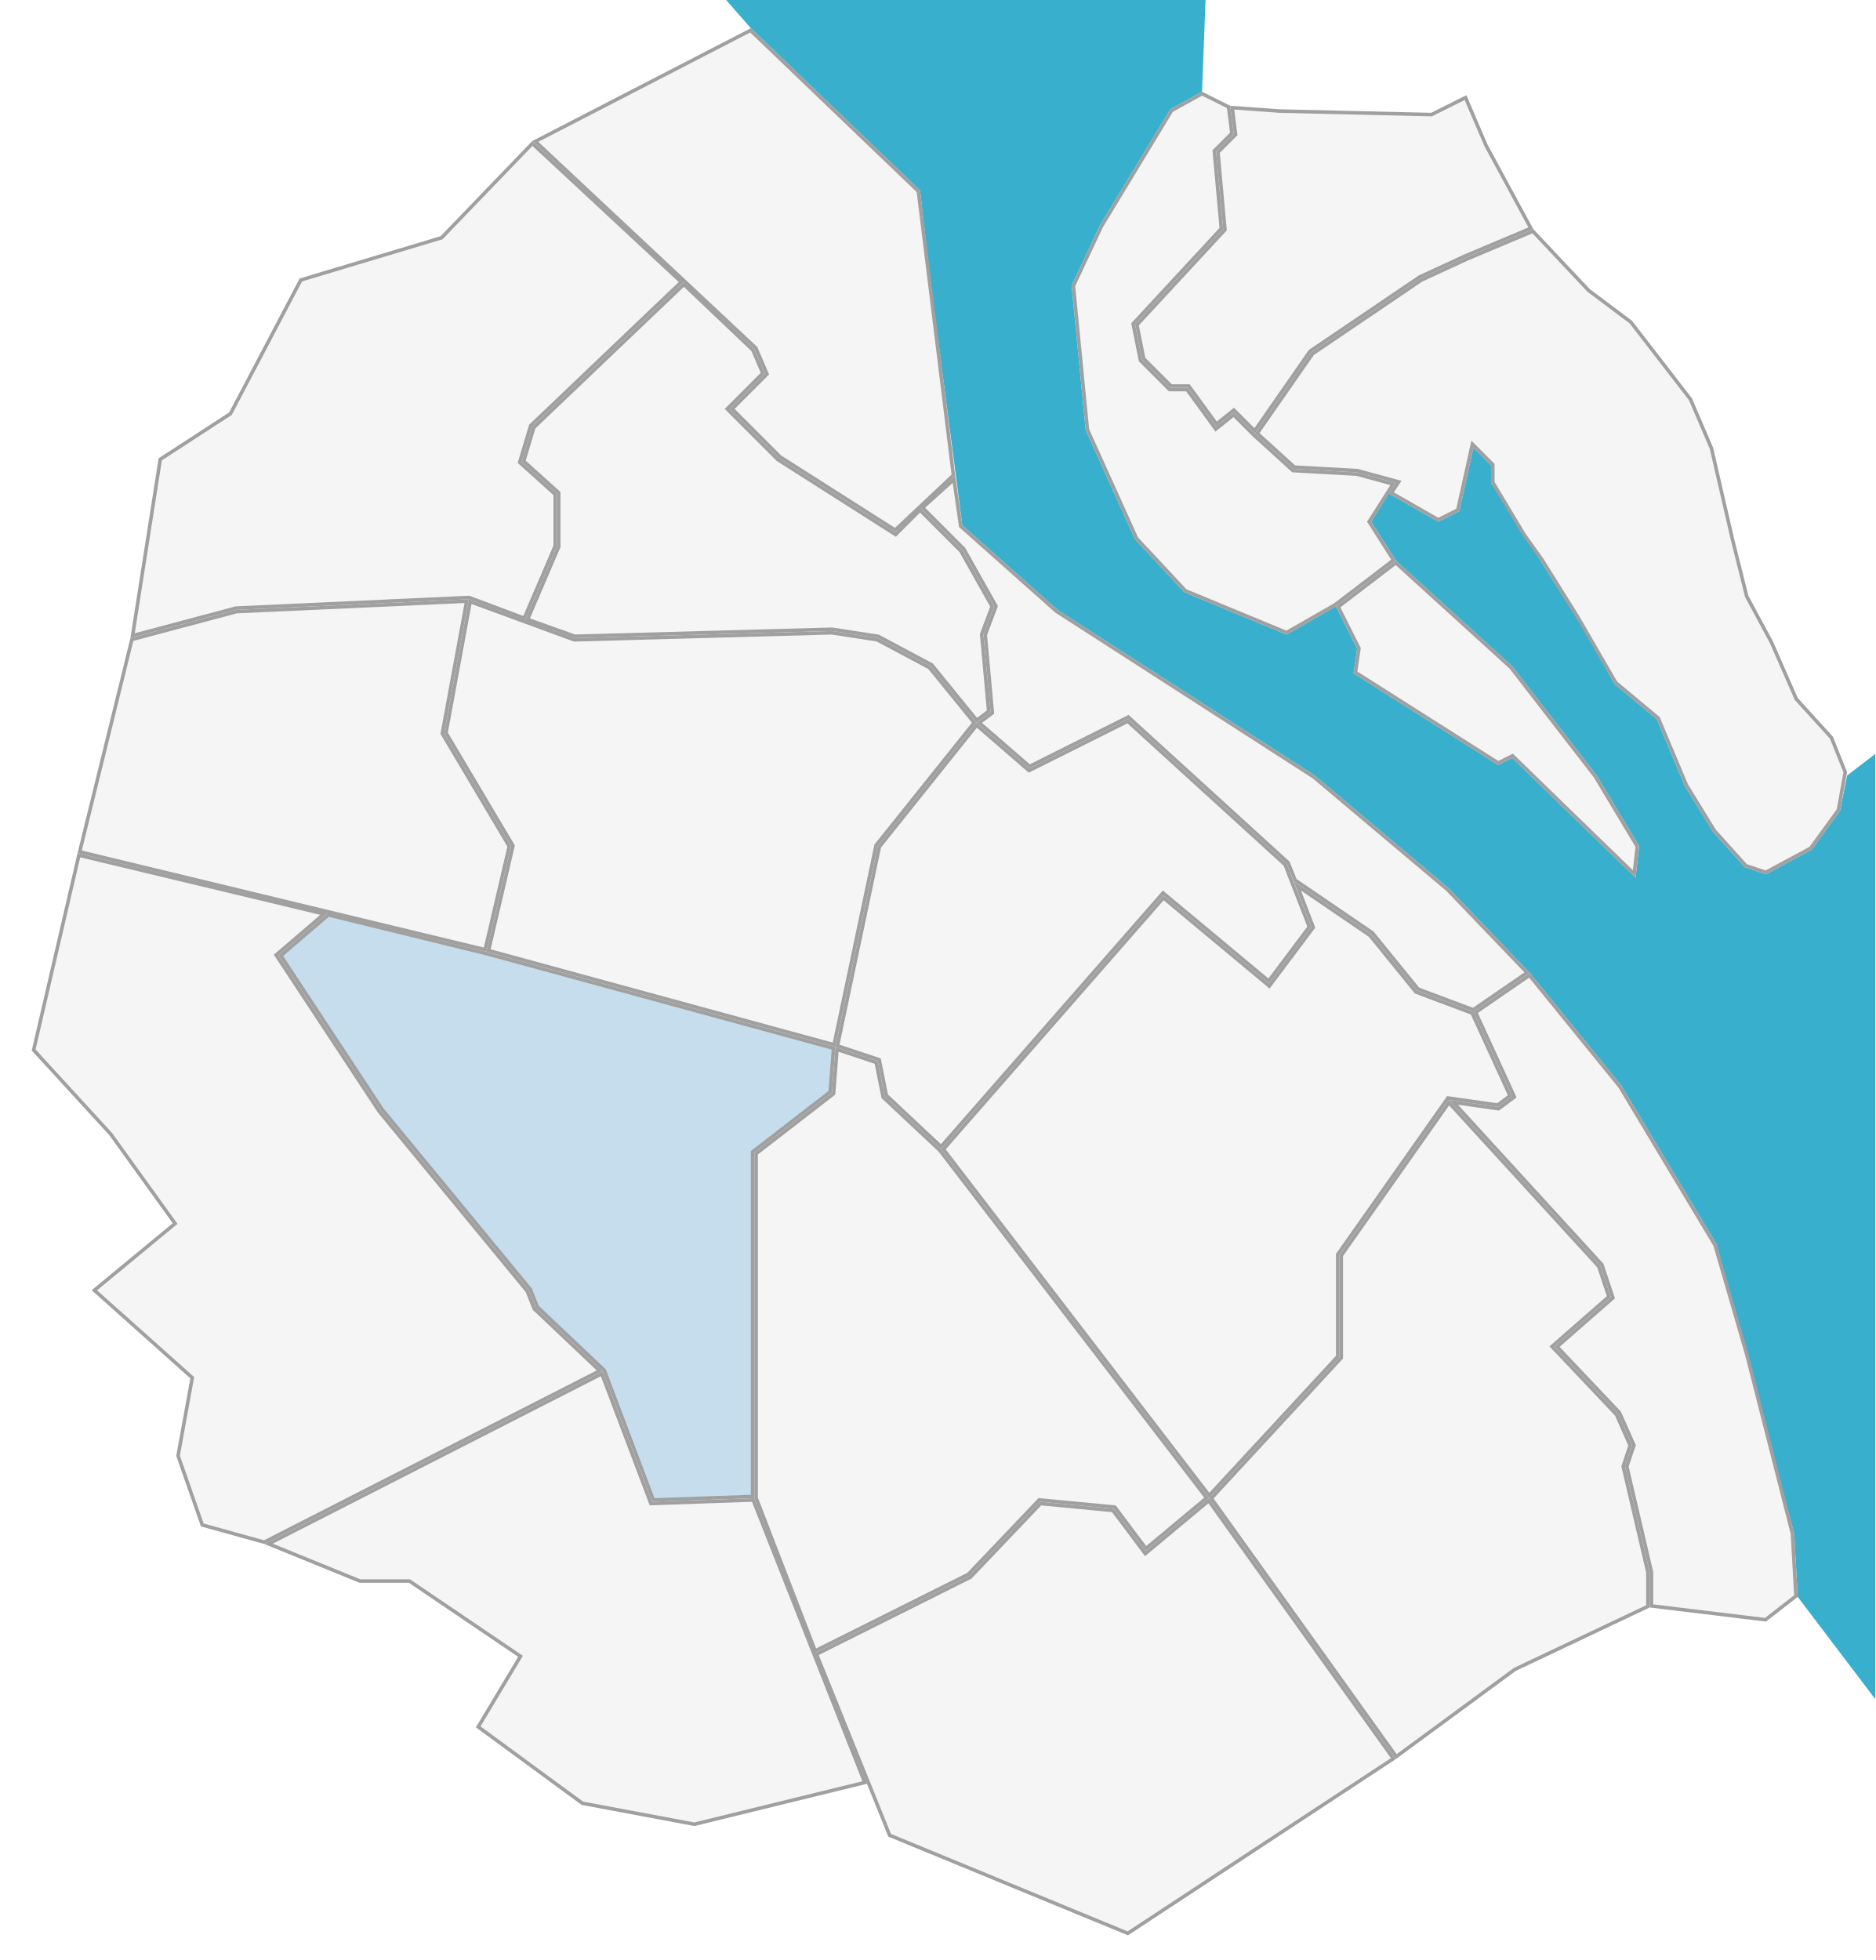
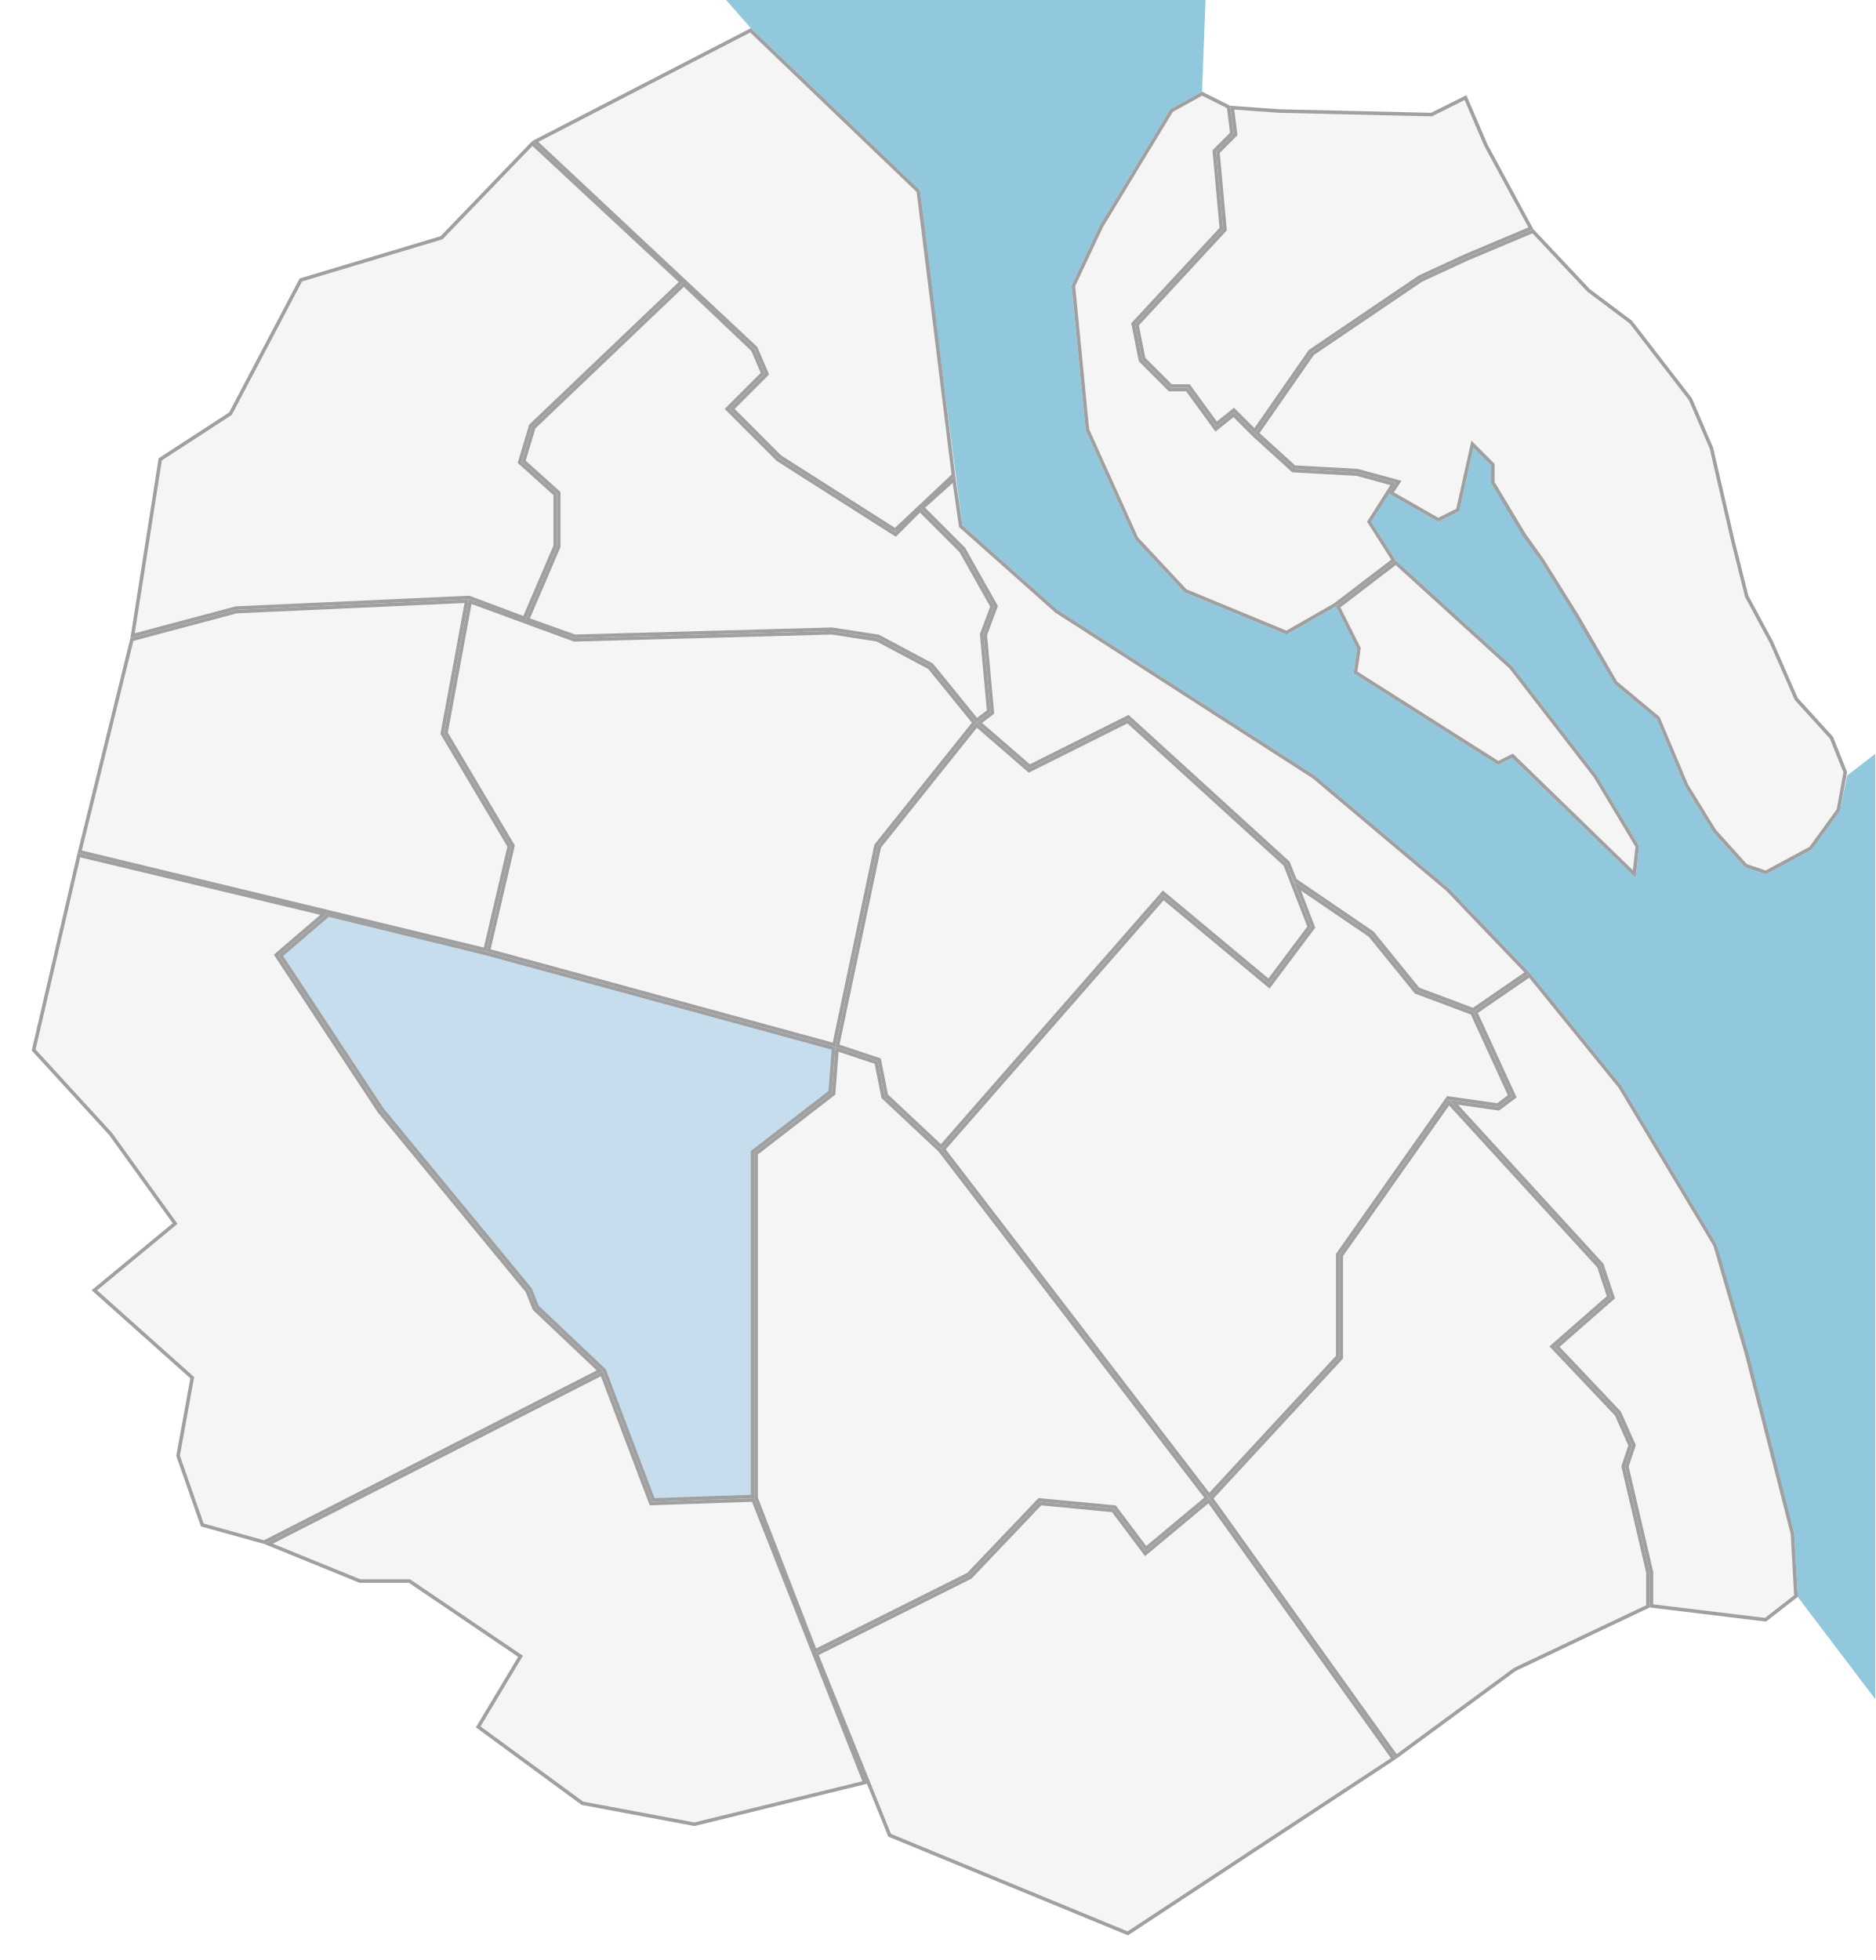
<svg xmlns="http://www.w3.org/2000/svg" width="266" height="278" viewBox="0 0 266 278" fill="none">
  <path d="M124.745 150.451L124.717 150.309L124.579 150.263L118.791 148.333L124.732 120.11L138.533 102.859L145.836 109.189L145.962 109.298L146.112 109.224L159.958 102.3L182.288 122.645L185.717 131.461L179.958 139.139L165.16 126.808L164.973 126.652L164.812 126.835L133.482 162.641L125.729 155.372L124.745 150.451Z" fill="#F5F5F5" stroke="#A0A0A0" stroke-width="0.5" />
  <path d="M175.248 18.969L174.786 15.271L181.482 15.749L181.482 15.75L181.494 15.75L202.994 16.25L203.056 16.251L203.112 16.224L207.875 13.842L210.77 20.599L210.775 20.609L210.78 20.619L217.149 32.377L207.903 36.27L207.903 36.27L207.895 36.273L201.395 39.273L201.377 39.282L201.36 39.293L185.86 49.793L185.821 49.819L185.795 49.857L177.965 61.112L175.177 58.323L175.019 58.165L174.844 58.305L172.548 60.141L168.702 54.853L168.627 54.75H168.5H166.104L162.23 50.877L161.27 46.076L173.683 32.67L173.759 32.588L173.749 32.477L172.76 21.594L175.177 19.177L175.263 19.09L175.248 18.969Z" fill="#F5F5F5" stroke="#A0A0A0" stroke-width="0.5" />
-   <path d="M130.5 27L106.5 4L103 0H171L170.5 13L166 15.5L156 32L152 40.5L154 61L161 76.5L168 84L182.5 90L189.5 86L192.5 92L192 95.5L212.5 108.5L214.5 107.5L232 124.5L232.5 120L226.5 110L214.5 94.5L198 79.5L194.5 74L197 70L204 74L207 72.5L209 63.5L211.5 66V68.5L218.5 79.5L224.5 89L229 97L235 102L239 111.5L243 118L247.5 123L250.5 124L257 120.5L261 115L262 110L266 106.925V241L255 226.5L254.5 217.5L246.5 188L243.5 176.5L230 154L217 138L205.5 126L186.5 110L150 86.5L136.5 74.5L132 40L130.5 27Z" fill="#38AFCD" />
+   <path d="M130.5 27L106.5 4L103 0H171L170.5 13L166 15.5L156 32L152 40.5L154 61L161 76.5L168 84L182.5 90L189.5 86L192.5 92L192 95.5L212.5 108.5L214.5 107.5L232 124.5L232.5 120L226.5 110L214.5 94.5L198 79.5L194.5 74L197 70L204 74L207 72.5L209 63.5L211.5 66V68.5L218.5 79.5L224.5 89L229 97L235 102L239 111.5L243 118L247.5 123L250.5 124L257 120.5L261 115L262 110L266 106.925V241L255 226.5L254.5 217.5L246.5 188L243.5 176.5L230 154L217 138L205.5 126L186.5 110L150 86.5L136.5 74.5L132 40L130.5 27Z" fill="#92C8DE" />
  <path d="M208.756 63.446L206.782 72.33L204.008 73.717L197.357 69.916L198.208 68.639L198.4 68.35L198.066 68.259L192.566 66.759L192.54 66.752L192.514 66.75L183.602 66.255L178.331 61.463L186.179 50.181L201.623 39.718L208.101 36.729L217.437 32.798L225.318 41.171L225.333 41.187L225.35 41.2L231.323 45.68L239.783 56.628L242.761 63.578L245.756 76.556L245.757 76.561L247.757 84.561L247.765 84.591L247.78 84.618L251.275 91.109L254.771 99.1L254.787 99.138L254.815 99.168L259.785 104.635L261.741 109.526L260.764 114.899L256.831 120.307L250.477 123.729L247.642 122.784L243.201 117.85L239.223 111.385L235.23 101.903L235.207 101.847L235.16 101.808L229.194 96.836L223.716 87.375L223.716 87.375L223.712 87.368L218.712 79.368L218.708 79.361L218.703 79.355L216.209 75.863L211.75 68.431V66V65.896L211.677 65.823L209.177 63.323L208.855 63.001L208.756 63.446Z" fill="#F5F5F5" stroke="#A0A0A0" stroke-width="0.5" />
  <path d="M232.242 120.056L231.808 123.965L214.674 107.321L214.547 107.197L214.388 107.276L212.515 108.213L192.27 95.375L192.747 92.035L192.759 91.958L192.724 91.888L189.816 86.073L197.986 79.825L214.316 94.67L226.293 110.141L232.242 120.056Z" fill="#F5F5F5" stroke="#A0A0A0" stroke-width="0.5" />
  <path d="M172.656 60.695L174.981 58.835L177.823 61.677L177.823 61.677L177.832 61.685L183.332 66.685L183.398 66.745L183.486 66.75L192.46 67.248L197.607 68.652L194.289 73.866L194.204 74L194.289 74.134L197.666 79.441L189.361 85.791L182.482 89.722L168.146 83.79L161.211 76.36L154.245 60.935L152.255 40.544L156.221 32.118L166.179 15.686L170.506 13.283L174.269 15.164L174.737 18.91L172.323 21.323L172.24 21.406L172.251 21.523L173.241 32.412L160.817 45.83L160.73 45.924L160.755 46.049L161.755 51.049L161.77 51.123L161.823 51.177L165.823 55.177L165.896 55.25H166H168.373L172.298 60.647L172.452 60.859L172.656 60.695Z" fill="#F5F5F5" stroke="#A0A0A0" stroke-width="0.5" />
  <path d="M92.266 213.088L92.33 213.256L92.509 213.25L106.832 212.756L122.662 252.825L98.493 258.744L82.602 255.765L67.832 244.933L73.714 235.129L73.836 234.926L73.64 234.793L58.14 224.293L58.077 224.25H58H51.049L38.1 218.974L85.365 194.85L92.266 213.088Z" fill="#F5F5F5" stroke="#A0A0A0" stroke-width="0.5" />
  <path d="M53.791 157.638L53.799 157.649L53.807 157.659L74.782 183.129L75.768 185.593L75.788 185.644L75.828 185.681L85.071 194.438L37.473 218.733L28.693 216.294L25.258 206.48L27.246 195.545L27.271 195.407L27.166 195.314L13.384 183.007L24.659 173.693L24.84 173.544L24.703 173.354L15.703 160.854L15.694 160.842L15.684 160.831L4.773 148.928L11.187 121.302L45.965 129.629L39.337 135.31L39.17 135.454L39.291 135.638L53.791 157.638Z" fill="#F5F5F5" stroke="#A0A0A0" stroke-width="0.5" />
  <path d="M214.65 155.7L214.811 155.579L214.727 155.396L209.315 143.587L216.951 138.337L229.795 154.144L243.269 176.601L247.759 192.066L254.252 217.538L254.743 226.383L250.428 229.739L234.25 227.778V223V222.971L234.243 222.943L230.76 208.012L231.737 205.079L231.768 204.987L231.728 204.898L229.728 200.398L229.711 200.359L229.681 200.328L220.86 191.017L228.665 184.188L228.79 184.079L228.737 183.921L227.237 179.421L227.22 179.37L227.184 179.331L206.156 156.346L212.465 157.247L212.567 157.262L212.65 157.2L214.65 155.7Z" fill="#F5F5F5" stroke="#A0A0A0" stroke-width="0.5" />
  <path d="M136.677 77.823L130.863 72.01L135.319 67.999L136.253 74.535L136.265 74.626L136.334 74.687L149.834 86.687L149.848 86.7L149.865 86.71L186.351 110.202L205.329 126.183L216.616 137.961L208.966 143.22L201.151 140.29L194.694 132.342L194.671 132.314L194.641 132.293L183.704 124.836L182.732 122.407L182.711 122.354L182.668 122.315L160.168 101.815L160.042 101.7L159.888 101.776L146.038 108.702L138.898 102.514L140.65 101.2L140.762 101.116L140.749 100.977L139.754 90.034L141.234 86.088L141.275 85.979L141.218 85.877L136.718 77.877L136.701 77.847L136.677 77.823Z" fill="#F5F5F5" stroke="#A0A0A0" stroke-width="0.5" />
  <path d="M81.54 90.249L74.835 87.854L79.23 77.599L79.25 77.551V77.5V70V69.889L79.167 69.814L74.285 65.42L75.72 60.635L97 40.345L106.79 49.646L108.204 52.943L103.323 57.823L103.146 58L103.323 58.177L110.323 65.177L110.343 65.196L110.366 65.211L126.866 75.711L127.035 75.819L127.177 75.677L130.5 72.354L136.299 78.153L140.725 86.021L139.266 89.912L139.246 89.966L139.251 90.023L140.238 100.884L138.542 102.156L132.194 94.342L132.162 94.303L132.118 94.279L124.618 90.279L124.58 90.259L124.538 90.253L118.038 89.253L118.016 89.249L117.993 89.25L81.54 90.249Z" fill="#F5F5F5" stroke="#A0A0A0" stroke-width="0.5" />
  <path d="M33.436 86.258L18.806 90.159L22.73 65.149L32.636 58.71L32.691 58.674L32.721 58.616L42.672 39.709L62.572 33.739L62.635 33.721L62.68 33.673L75.51 20.35L96.635 40.002L75.328 60.319L75.28 60.365L75.26 60.428L73.76 65.428L73.715 65.58L73.833 65.686L78.75 70.111V77.449L74.364 87.682L66.588 84.766L66.54 84.748L66.489 84.75L33.489 86.25L33.462 86.251L33.436 86.258Z" fill="#F5F5F5" stroke="#A0A0A0" stroke-width="0.5" />
  <path d="M137.612 223.724L137.651 223.704L137.681 223.672L147.597 213.26L157.866 214.238L162.3 220.15L162.458 220.361L162.66 220.192L171.453 212.864L197.645 249.434L159.973 274.219L126.192 260.309L115.818 234.62L137.612 223.724Z" fill="#F5F5F5" stroke="#A0A0A0" stroke-width="0.5" />
  <path d="M171.155 212.462L162.542 219.639L158.2 213.85L158.134 213.762L158.024 213.751L147.524 212.751L147.403 212.74L147.319 212.828L137.349 223.296L115.634 234.153L107.25 212.453V163.623L118.153 155.198L118.241 155.13L118.249 155.019L118.725 148.838L124.283 150.691L125.255 155.549L125.271 155.628L125.329 155.682L133.314 163.168L171.155 212.462Z" fill="#F5F5F5" stroke="#A0A0A0" stroke-width="0.5" />
  <path d="M62.754 103.955L62.737 104.047L62.785 104.128L72.234 120.041L68.814 134.698L11.303 120.816L18.707 90.703L33.538 86.749L66.197 85.264L62.754 103.955Z" fill="#F5F5F5" stroke="#A0A0A0" stroke-width="0.5" />
  <path d="M106.847 163.302L106.75 163.377V163.5V212.258L92.67 212.744L85.734 194.412L85.713 194.358L85.672 194.319L76.212 185.356L75.232 182.907L75.218 182.871L75.193 182.841L54.201 157.351L39.83 135.546L46.565 129.773L68.937 135.242L68.941 135.243L118.235 148.687L117.759 154.87L106.847 163.302Z" fill="#C6DDEE" stroke="#A0A0A0" stroke-width="0.5" />
  <path d="M107.23 49.401L107.209 49.353L107.171 49.318L75.93 20.06L106.456 4.304L130.263 27.119L135.236 67.405L126.97 75.185L110.657 64.804L103.854 58L108.677 53.177L108.796 53.057L108.73 52.901L107.23 49.401Z" fill="#F5F5F5" stroke="#A0A0A0" stroke-width="0.5" />
  <path d="M214.852 236.799L198.056 249.149L171.822 212.52L190.184 192.67L190.25 192.598V192.5V178.079L205.525 156.398L226.78 179.63L228.21 183.921L220.335 190.812L220.14 190.983L220.319 191.172L229.289 200.641L231.232 205.013L230.263 207.921L230.24 207.988L230.257 208.057L233.75 223.029V227.842L214.893 236.774L214.871 236.784L214.852 236.799Z" fill="#F5F5F5" stroke="#A0A0A0" stroke-width="0.5" />
  <path d="M124.305 119.844L124.268 119.89L124.255 119.948L118.31 148.189L69.298 134.822L72.743 120.057L72.766 119.959L72.715 119.872L63.263 103.953L66.692 85.337L81.414 90.735L81.459 90.751L81.507 90.75L117.984 89.751L124.42 90.741L131.838 94.697L138.179 102.501L124.305 119.844Z" fill="#F5F5F5" stroke="#A0A0A0" stroke-width="0.5" />
  <path d="M186.233 131.41L184.021 125.658L194.329 132.686L200.806 140.658L200.849 140.71L200.912 140.734L208.816 143.698L214.189 155.421L212.433 156.738L205.535 155.753L205.384 155.731L205.296 155.856L189.796 177.856L189.75 177.921V178V192.402L171.518 212.113L133.823 163.01L165.027 127.348L179.84 139.692L180.042 139.861L180.2 139.65L186.2 131.65L186.283 131.539L186.233 131.41Z" fill="#F5F5F5" stroke="#A0A0A0" stroke-width="0.5" />
</svg>
